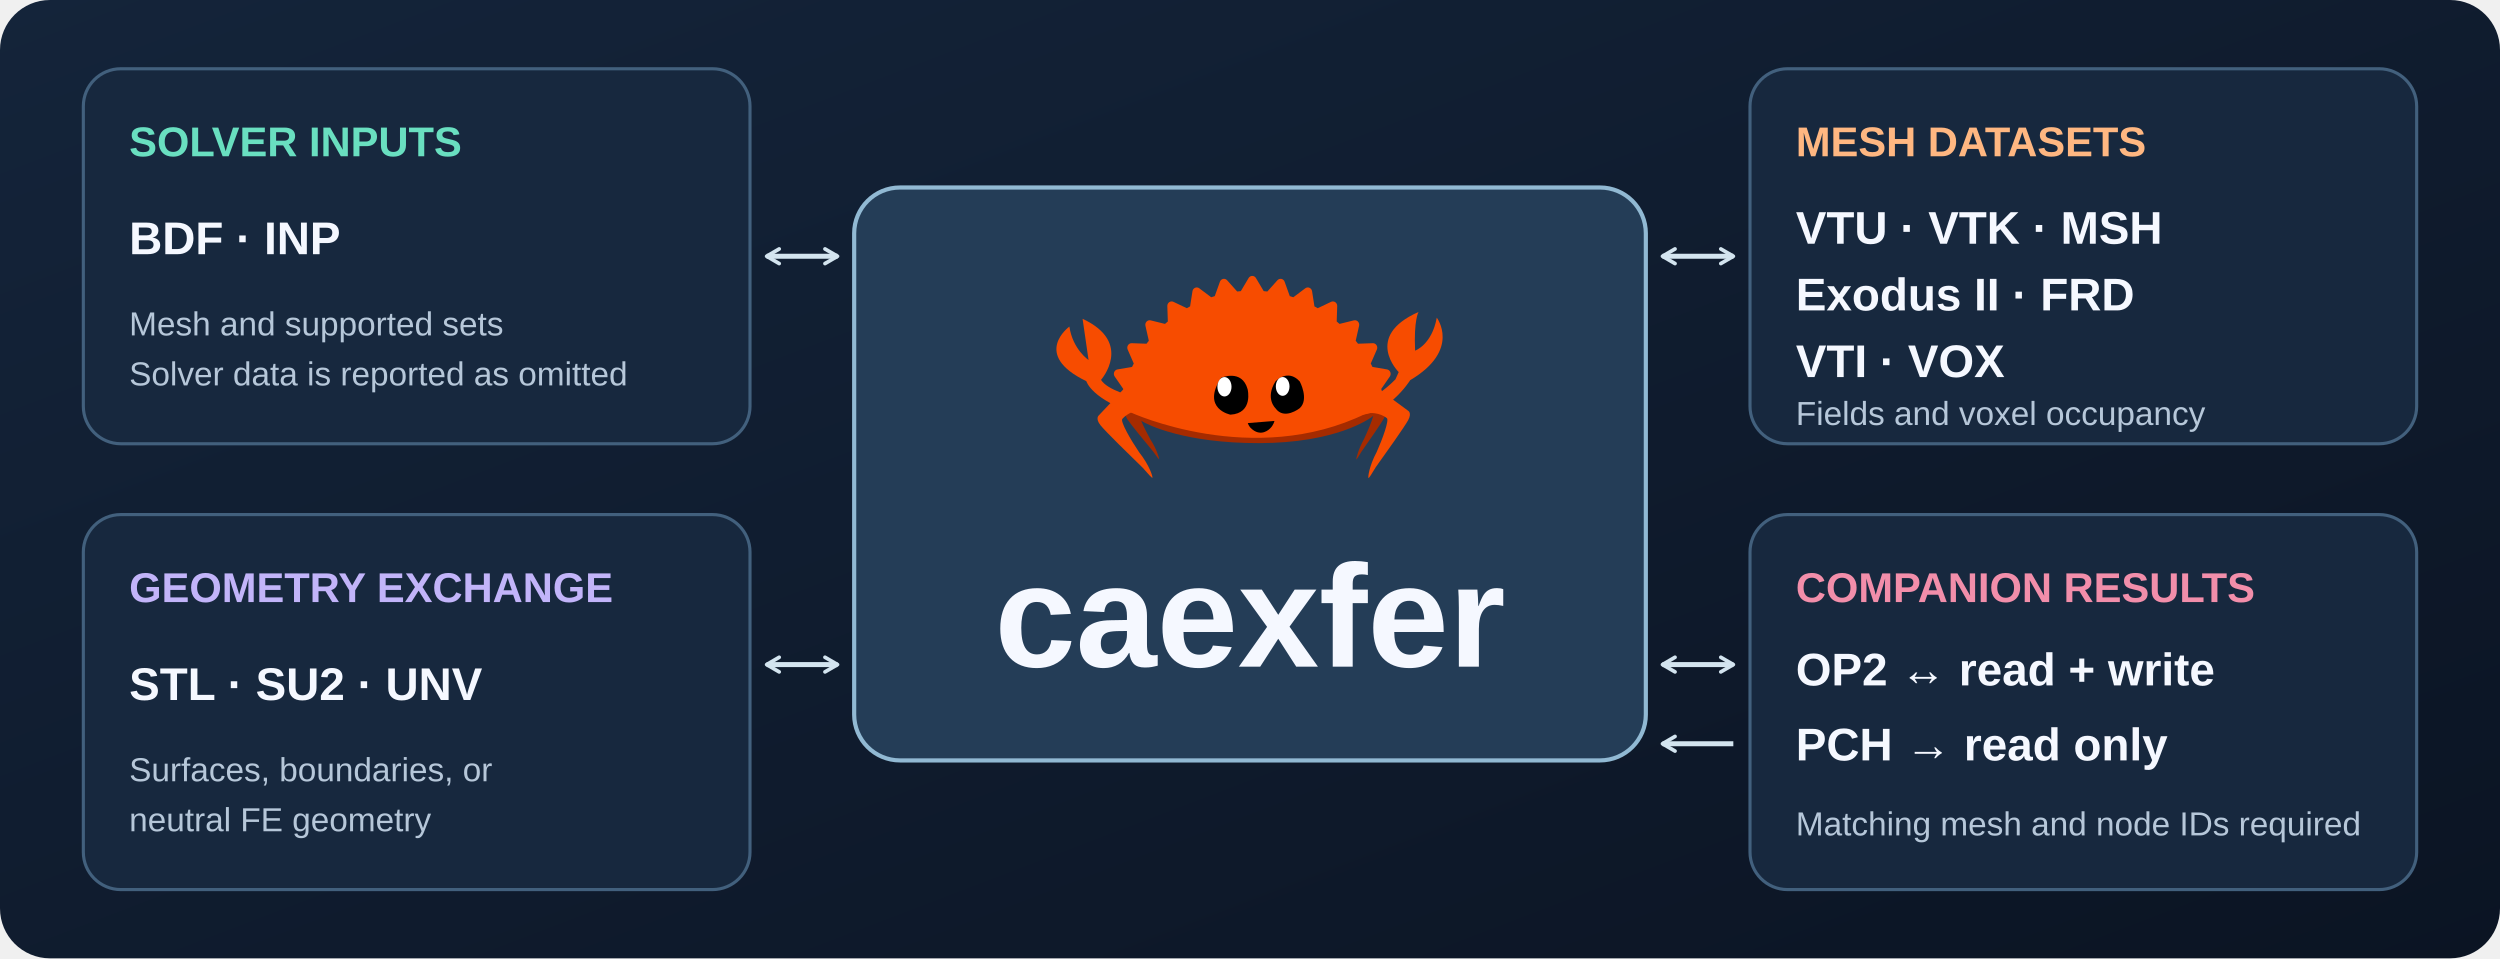
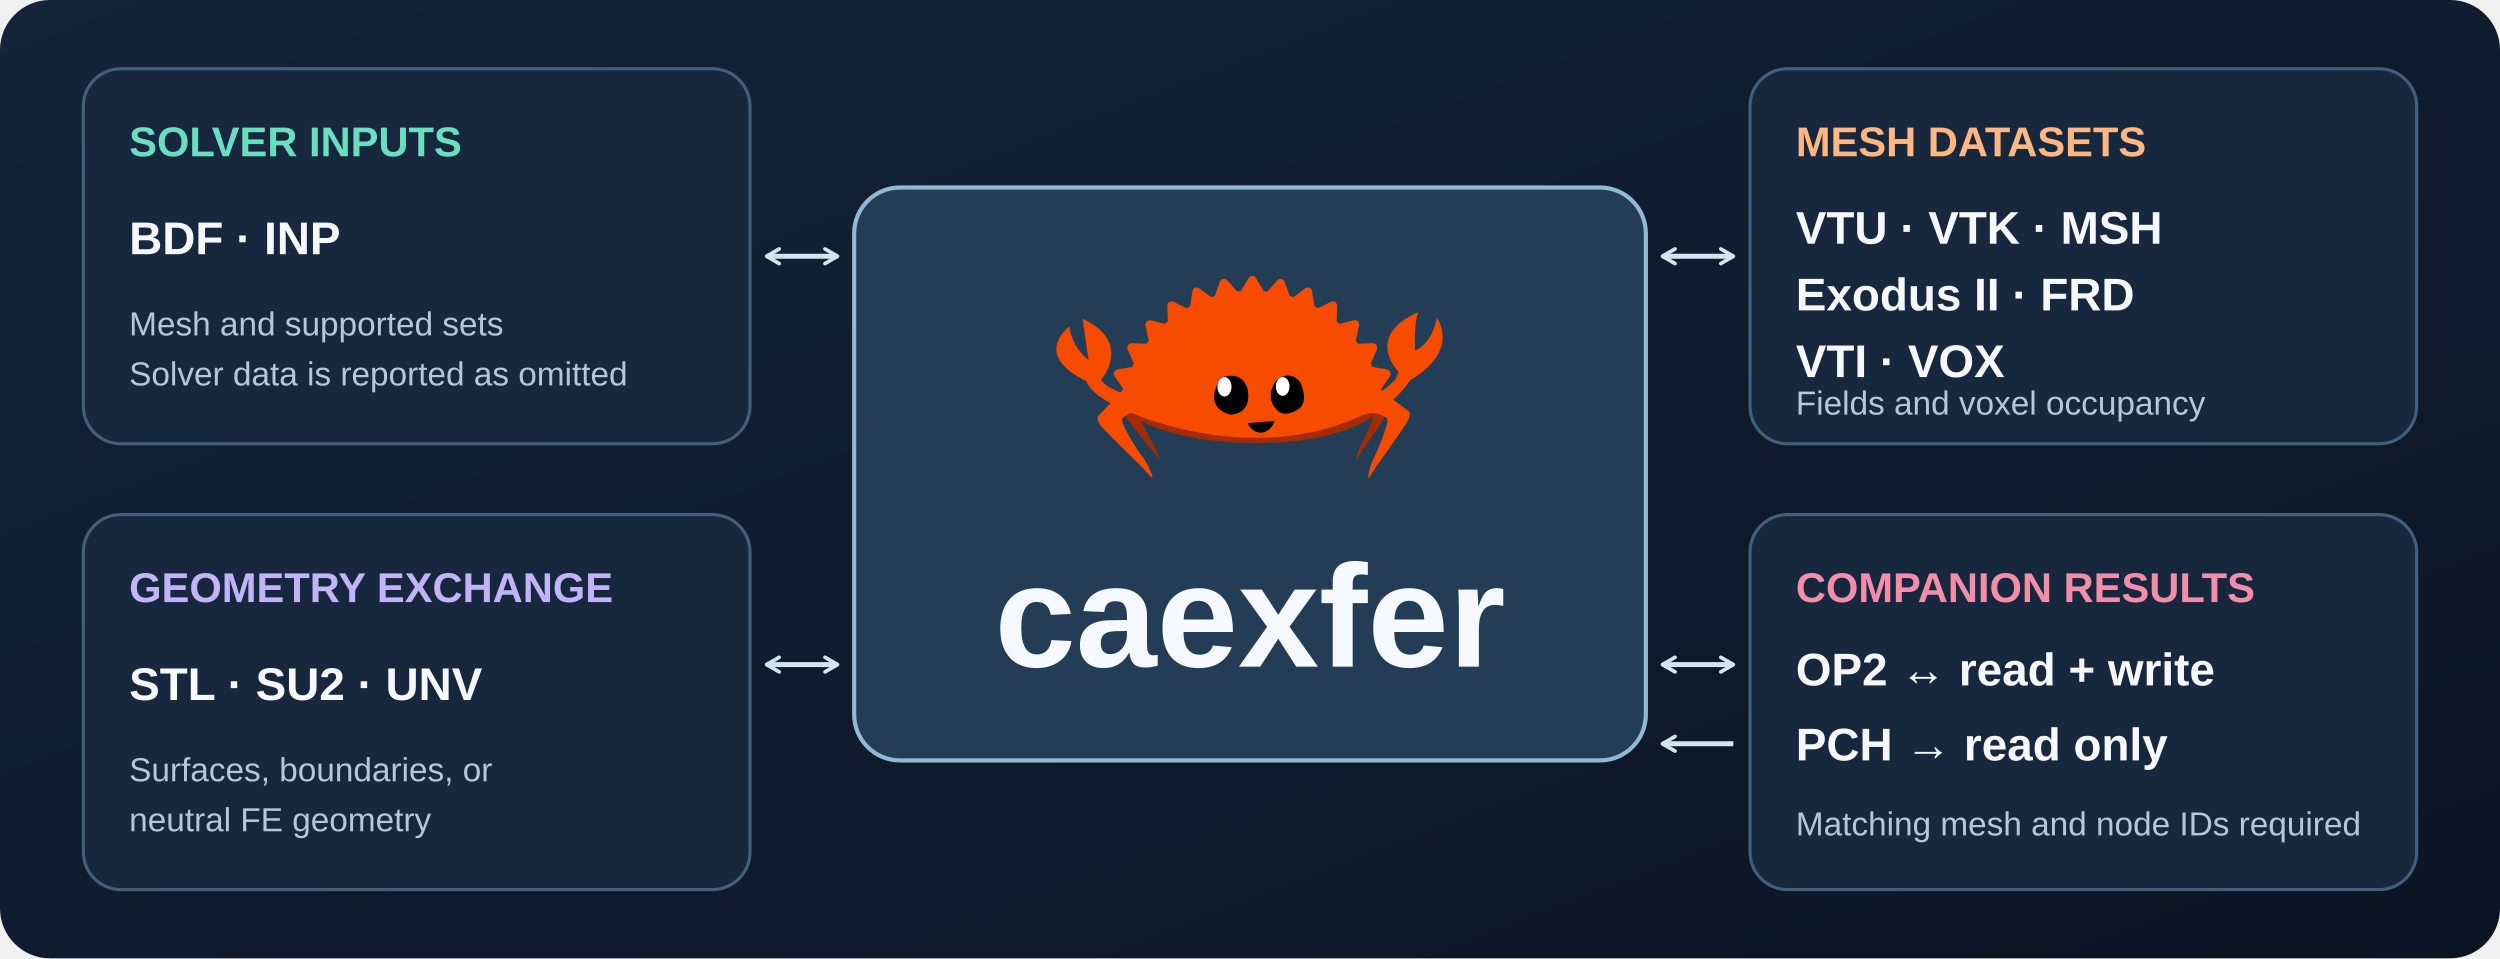
<svg xmlns="http://www.w3.org/2000/svg" width="1200" height="460" viewBox="0 95 1200 460" role="img" aria-labelledby="title description">
  <defs>
    <linearGradient id="background" x1="0" y1="0" x2="1" y2="1">
      <stop offset="0" stop-color="#14243a" />
      <stop offset="1" stop-color="#0b1423" />
    </linearGradient>
    <marker id="arrow" markerWidth="9" markerHeight="9" refX="7" refY="4.5" orient="auto-start-reverse" markerUnits="userSpaceOnUse">
      <path d="M1 1 L7 4.5 L1 8" fill="none" stroke="#d3e4ef" stroke-width="1.8" stroke-linecap="round" stroke-linejoin="round" />
    </marker>
    <symbol id="ferris" viewBox="0 0 1200 800" style="fill-rule:evenodd;clip-rule:evenodd;stroke-linejoin:round">
      <g id="Layer-1">
        <g transform="matrix(1,0,0,1,1009.4,506.362)">
          <path d="M0,-7.203L-12.072,-32.209C-12.009,-33.156 -11.961,-34.107 -11.961,-35.062C-11.961,-63.408 -41.439,-89.533 -91.03,-110.451L-91.03,-93.058C-95.866,-94.977 -100.901,-96.845 -106.147,-98.651L-106.147,-106.759C-177.021,-132.319 -282.53,-148.537 -400.388,-148.537C-503.361,-148.537 -596.917,-136.157 -666.179,-115.983L-666.179,-87.737L-666.181,-87.737L-666.181,-121.925C-737.141,-99.375 -781.135,-68.048 -781.135,-33.41C-781.135,-27.95 -780.034,-22.572 -777.918,-17.297L-785.146,-4.43C-785.146,-4.43 -790.938,3.082 -780.74,18.932C-771.746,32.909 -726.692,87.617 -702.913,116.267C-692.699,130.954 -685.772,140.001 -685.167,139.126C-684.212,137.74 -691.518,110.165 -711.802,78.703C-721.268,61.808 -732.57,39.42 -739.356,22.884C-720.414,34.874 -609.126,90.913 -382.124,90.685C-150.13,90.453 -47.009,17.834 -35.691,7.948C-39.646,23.837 -53.159,55.981 -63.936,78.586C-81.642,110.917 -88.056,139.064 -87.232,140.456C-86.708,141.334 -80.667,132.015 -71.756,116.913C-51.025,87.37 -11.739,30.974 -3.889,16.608C5.007,0.323 0,-7.203 0,-7.203" style="fill:rgb(165,43,0);fill-rule:nonzero;" />
        </g>
        <g transform="matrix(1,0,0,1,1079.49,294.885)">
          <path d="M0,204.135L-79.343,145.689C-80.088,143.089 -80.833,140.488 -81.603,137.908L-55.541,100.154C-52.881,96.314 -52.345,91.322 -54.072,86.943C-55.803,82.585 -59.587,79.461 -64.062,78.696L-108.128,71.217C-109.837,67.732 -111.626,64.301 -113.422,60.898L-94.907,18.51C-93.004,14.193 -93.402,9.175 -95.929,5.256C-98.446,1.319 -102.715,-0.981 -107.267,-0.802L-151.991,0.823C-154.306,-2.193 -156.658,-5.18 -159.058,-8.114L-148.78,-53.546C-147.738,-58.158 -149.054,-62.989 -152.267,-66.34C-155.462,-69.679 -160.105,-71.062 -164.52,-69.979L-208.082,-59.27C-210.902,-61.763 -213.77,-64.223 -216.67,-66.635L-215.103,-113.276C-214.935,-117.997 -217.136,-122.484 -220.915,-125.105C-224.692,-127.741 -229.485,-128.137 -233.616,-126.179L-274.254,-106.858C-277.527,-108.736 -280.819,-110.595 -284.146,-112.395L-291.327,-158.356C-292.056,-163.012 -295.051,-166.968 -299.246,-168.774C-303.431,-170.591 -308.222,-170.002 -311.894,-167.238L-348.126,-140.053C-351.695,-141.238 -355.279,-142.373 -358.905,-143.46L-374.522,-187.045C-376.11,-191.488 -379.772,-194.751 -384.238,-195.669C-388.688,-196.578 -393.266,-195.037 -396.352,-191.589L-426.851,-157.47C-430.536,-157.893 -434.228,-158.28 -437.927,-158.601L-461.476,-198.277C-463.86,-202.295 -468.073,-204.741 -472.615,-204.741C-477.144,-204.741 -481.365,-202.295 -483.733,-198.277L-507.288,-158.601C-510.989,-158.28 -514.696,-157.893 -518.376,-157.47L-548.875,-191.589C-551.965,-195.037 -556.559,-196.578 -560.997,-195.669C-565.457,-194.739 -569.125,-191.488 -570.704,-187.045L-586.333,-143.46C-589.954,-142.373 -593.538,-141.23 -597.113,-140.053L-633.333,-167.238C-637.016,-170.012 -641.811,-170.599 -646.001,-168.774C-650.182,-166.968 -653.189,-163.012 -653.914,-158.356L-661.1,-112.395C-664.422,-110.595 -667.714,-108.746 -670.995,-106.858L-711.629,-126.179C-715.756,-128.145 -720.574,-127.741 -724.333,-125.105C-728.106,-122.484 -730.313,-117.997 -730.143,-113.276L-728.581,-66.635C-731.475,-64.223 -734.337,-61.763 -737.172,-59.27L-780.726,-69.979C-785.149,-71.053 -789.788,-69.679 -792.991,-66.34C-796.212,-62.989 -797.517,-58.158 -796.482,-53.546L-786.225,-8.114C-788.603,-5.169 -790.958,-2.193 -793.267,0.823L-837.991,-0.802C-842.504,-0.937 -846.812,1.319 -849.334,5.256C-851.861,9.175 -852.244,14.193 -850.363,18.51L-831.835,60.898C-833.634,64.301 -835.421,67.732 -837.144,71.217L-881.207,78.696C-885.686,79.45 -889.459,82.572 -891.201,86.943C-892.929,91.322 -892.368,96.314 -889.727,100.154L-863.661,137.908C-863.862,138.575 -864.048,139.247 -864.248,139.916L-937.944,218.201C-937.944,218.201 -949.24,227.052 -932.797,247.855C-918.297,266.206 -843.846,338.951 -804.526,377.06C-787.92,396.408 -776.542,408.389 -775.354,407.353C-773.478,405.708 -783.326,370.506 -816.036,329.204C-841.252,292.148 -873.977,235.155 -866.303,228.586C-866.303,228.586 -857.574,217.505 -840.061,209.529C-839.42,210.041 -840.723,209.022 -840.061,209.529C-840.061,209.529 -470.466,380.02 -127.632,212.413C-88.468,205.388 -64.759,226.368 -64.759,226.368C-56.583,231.108 -77.755,289.712 -95.166,328.505C-118.845,372.555 -122.317,406.927 -120.31,408.119C-119.042,408.876 -110.427,395.766 -98.138,374.902C-67.814,332.649 -10.492,252.1 0,232.534C11.895,210.352 0,204.135 0,204.135" style="fill:rgb(247,76,0);fill-rule:nonzero;" />
        </g>
        <g transform="matrix(1,0,0,1,917.896,244.679)">
          <path d="M0,232.466C0,232.466 53.179,230 123.032,159.004L132.93,137.025C132.93,137.025 24.513,29.177 193.048,-45.266C193.048,-45.266 178.293,-21.154 182.622,72.006C182.622,72.006 233.437,54.357 248.336,-27.934C248.336,-27.934 322.456,69.79 167.834,161.443C167.834,161.443 95.294,277.732 -6.971,266.593L0,232.466Z" style="fill:rgb(247,76,0);fill-rule:nonzero;" />
        </g>
        <g transform="matrix(1,0,0,1,676.997,488.361)">
          <path d="M0,-78.192C0,-78.192 36.935,-118.635 73.871,-78.192C73.871,-78.192 102.893,-24.265 73.871,2.695C73.871,2.695 26.384,40.443 0,2.695C0,2.695 -31.658,-26.964 0,-78.192" style="fill-rule:nonzero;" />
        </g>
        <g transform="matrix(1,0,0,1,719.761,425.169)">
          <path d="M0,0.004C0,15.75 -9.282,28.518 -20.732,28.518C-32.18,28.518 -41.462,15.75 -41.462,0.004C-41.462,-15.746 -32.18,-28.514 -20.732,-28.514C-9.282,-28.514 0,-15.746 0,0.004" style="fill:white;fill-rule:nonzero;" />
        </g>
        <g transform="matrix(1,0,0,1,512.148,482.736)">
          <path d="M0,-83.609C0,-83.609 63.355,-111.661 80.648,-49.047C80.648,-49.047 98.762,23.933 28.618,28.052C28.618,28.052 -60.826,10.824 0,-83.609" style="fill-rule:nonzero;" />
        </g>
        <g transform="matrix(1,0,0,1,543.968,426.204)">
          <path d="M0,0.002C0,16.241 -9.572,29.411 -21.381,29.411C-33.185,29.411 -42.76,16.241 -42.76,0.002C-42.76,-16.242 -33.185,-29.409 -21.381,-29.409C-9.572,-29.409 0,-16.242 0,0.002" style="fill:white;fill-rule:nonzero;" />
        </g>
        <g transform="matrix(1,0,0,1,593.317,576.574)">
          <path d="M0,-40.271L80.796,-46.755C80.796,-46.755 78.058,-33.749 67.517,-23.986C67.517,-23.986 39.727,6.484 7.844,-26.519C7.844,-26.519 2.627,-32.148 0,-40.271" style="fill-rule:nonzero;" />
        </g>
        <g transform="matrix(1,0,0,1,269.796,270.778)">
          <path d="M0,190.741C-0.667,190.741 -1.321,190.79 -1.973,190.842C-28.207,184.871 -101.946,165.657 -121.437,134.479C-121.437,134.479 -22.21,21.607 -177.297,-50.54L-159.24,74.338C-159.24,74.338 -207.049,42.389 -217.366,-27.008C-217.366,-27.008 -333.789,57.486 -165.982,138.466C-165.982,138.466 -150.762,195.653 -4.633,241.281L-4.526,240.846C-3.055,241.118 -1.549,241.281 0,241.281C13.808,241.281 25.003,229.969 25.003,216.01C25.003,202.054 13.808,190.741 0,190.741" style="fill:rgb(247,76,0);fill-rule:nonzero;" />
        </g>
      </g>
    </symbol>
    <style>
      .group { font: 700 20px Arial, Helvetica, sans-serif; }
      .formats { fill: #f5f8ff; font: 700 22px Arial, Helvetica, sans-serif; }
      .note { fill: #b6c7d9; font: 16px Arial, Helvetica, sans-serif; }
      .hub-title { fill: #f5f8ff; font: 700 70px Arial, Helvetica, sans-serif; }
      .card { fill: #17283e; stroke: #42607d; stroke-width: 1.5; }
      .flow { fill: none; stroke: #d3e4ef; stroke-width: 2.4; marker-start: url(#arrow); marker-end: url(#arrow); }
      .inflow { fill: none; stroke: #d3e4ef; stroke-width: 2.4; marker-end: url(#arrow); }
    </style>
  </defs>
  <rect y="95" width="1200" height="460" rx="24" fill="url(#background)" />
  <rect x="40" y="128" width="320" height="180" rx="18" class="card" />
  <text x="62" y="170" class="group" fill="#69dfc0">SOLVER INPUTS</text>
  <text x="62" y="217" class="formats">BDF · INP</text>
  <text x="62" y="256" class="note">Mesh and supported sets</text>
  <text x="62" y="280" class="note">Solver data is reported as omitted</text>
  <rect x="40" y="342" width="320" height="180" rx="18" class="card" />
  <text x="62" y="384" class="group" fill="#c2b4f9">GEOMETRY EXCHANGE</text>
  <text x="62" y="431" class="formats">STL · SU2 · UNV</text>
  <text x="62" y="470" class="note">Surfaces, boundaries, or</text>
  <text x="62" y="494" class="note">neutral FE geometry</text>
  <rect x="840" y="128" width="320" height="180" rx="18" class="card" />
  <text x="862" y="170" class="group" fill="#ffb781">MESH DATASETS</text>
  <text x="862" y="212" class="formats">VTU · VTK · MSH</text>
  <text x="862" y="244" class="formats">Exodus II · FRD</text>
  <text x="862" y="276" class="formats">VTI · VOX</text>
-   <text x="862" y="299" class="note">Fields and voxel occupancy</text>
+   <text x="862" y="294" class="note">Fields and voxel occupancy</text>
  <rect x="840" y="342" width="320" height="180" rx="18" class="card" />
  <text x="862" y="384" class="group" fill="#f28eaa">COMPANION RESULTS</text>
  <text x="862" y="424" class="formats">OP2  ↔  read + write</text>
  <text x="862" y="460" class="formats">PCH  →  read only</text>
  <text x="862" y="496" class="note">Matching mesh and node IDs required</text>
  <rect x="410" y="185" width="380" height="275" rx="22" fill="#243d57" stroke="#91b9d3" stroke-width="2" />
  <use href="#ferris" x="505" y="213" width="190" height="127" />
  <text x="600" y="415" class="hub-title" text-anchor="middle">caexfer</text>
  <path d="M368 218 H402" class="flow" />
  <path d="M368 414 H402" class="flow" />
  <path d="M798 218 H832" class="flow" />
  <path d="M798 414 H832" class="flow" />
  <path d="M832 452 H798" class="inflow" />
</svg>
